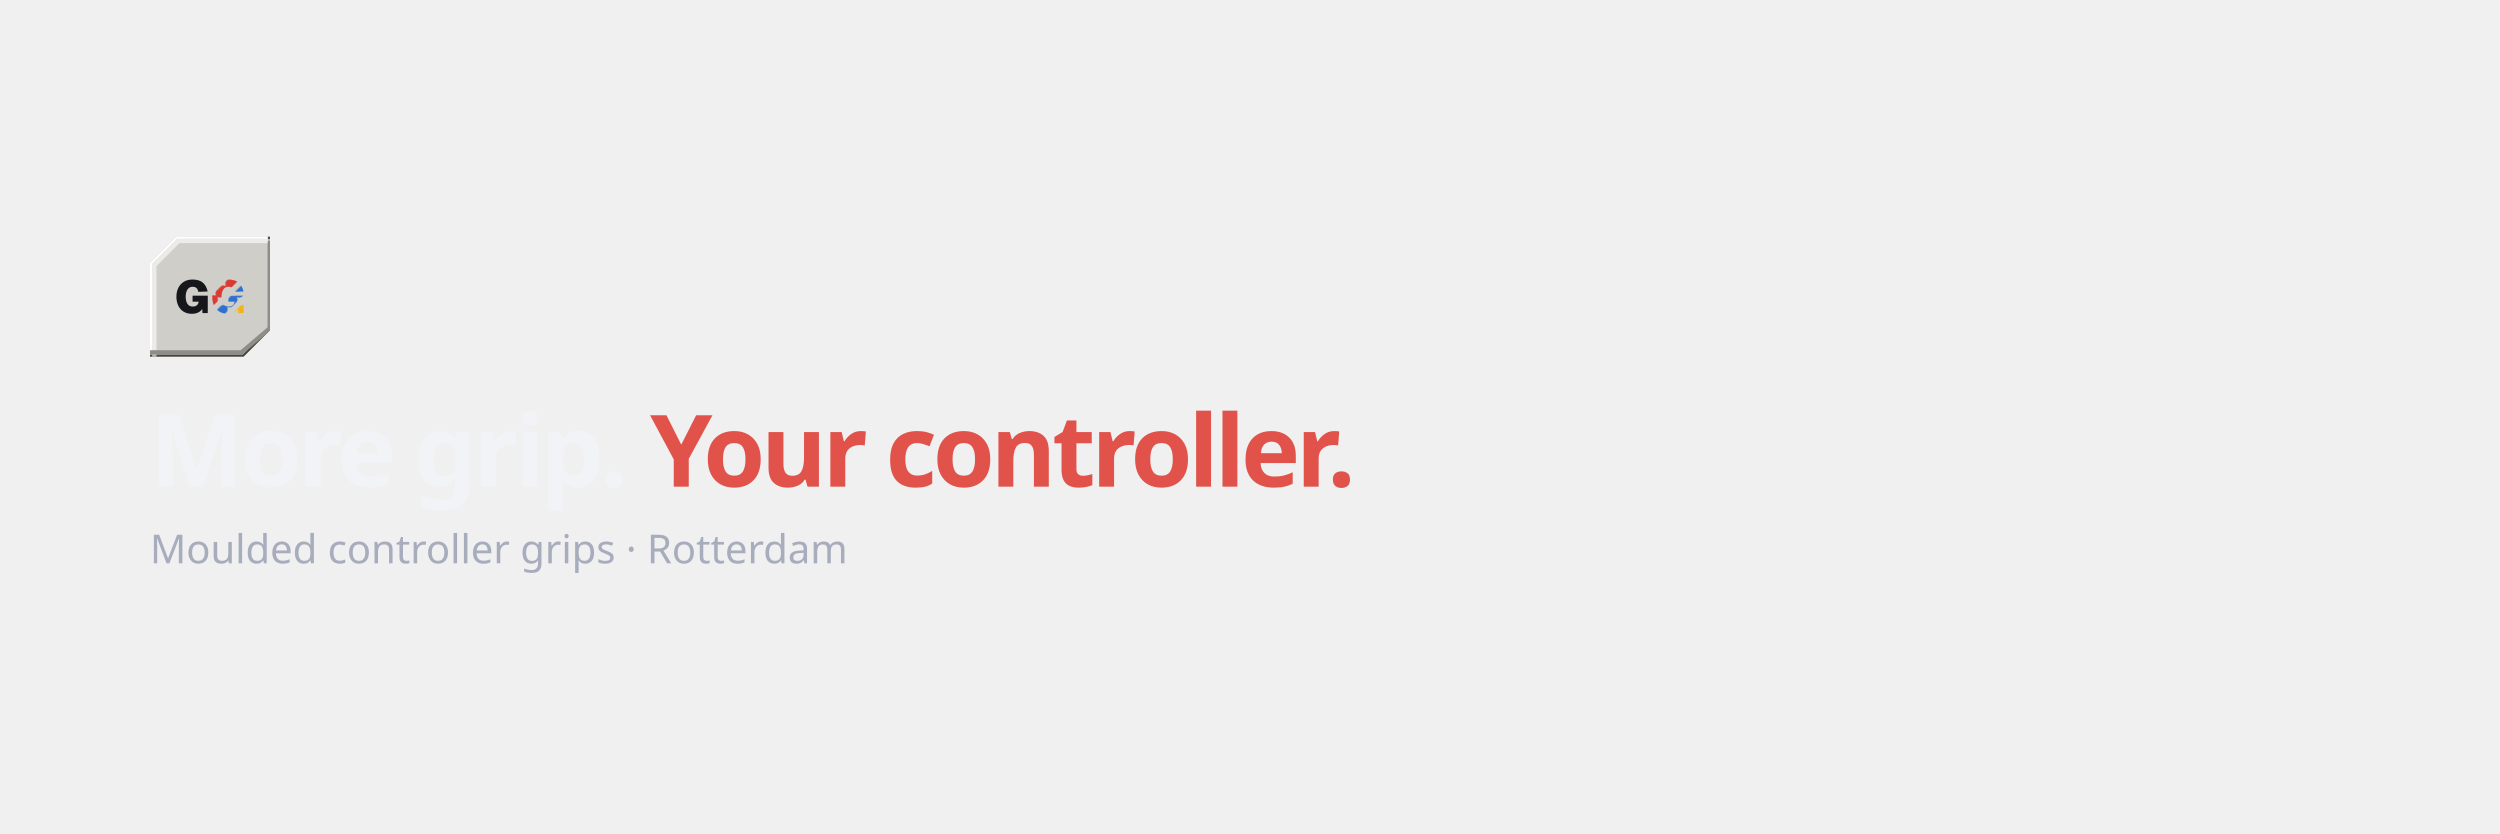
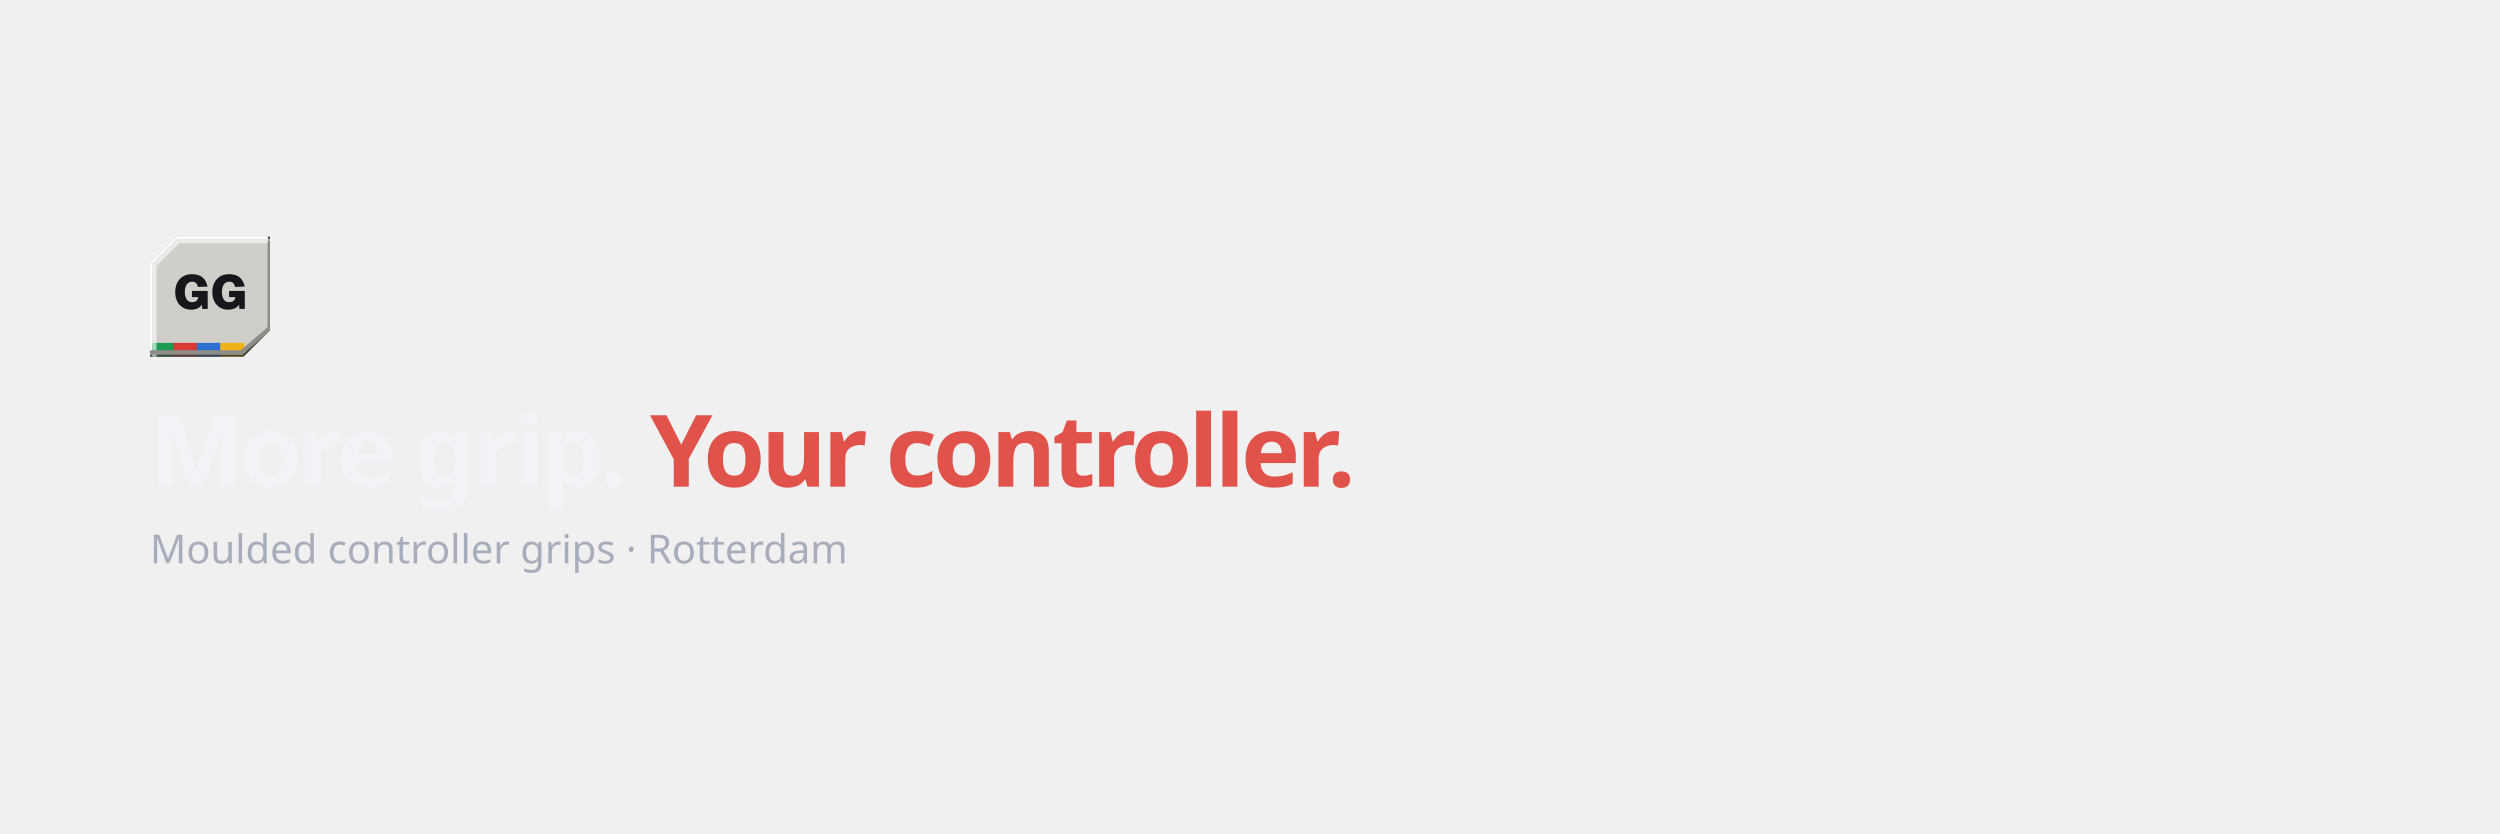
<svg xmlns="http://www.w3.org/2000/svg" viewBox="0 0 1500 500">
  <g transform="translate(90 142)">
    <defs>
-       <pattern id="kf-bnk" width="120" height="30" patternUnits="userSpaceOnUse" patternTransform="rotate(45)">
-         <rect x="0" width="18" height="30" rx="9" fill="#1d9b52" />
-         <rect x="30" width="18" height="30" rx="9" fill="#d83a34" />
-         <rect x="60" width="18" height="30" rx="9" fill="#2f6fd0" />
-         <rect x="90" width="18" height="30" rx="9" fill="#f0b419" />
-       </pattern>
      <clipPath id="kc-bnk">
        <path d="M15.84 0H72V56.16L56.16 72H0V15.84Z" />
      </clipPath>
    </defs>
    <path d="M15.84 0H72V56.16L56.16 72H0V15.84Z" fill="#cfcec9" />
-     <g clip-path="url(#kc-bnk)" fill="none" stroke-width="2.592">
-       <path d="M0 72V15.84L15.84 0H72" stroke="#ffffff" />
-       <path d="M72 0V56.16L56.16 72H0" stroke="#46453f" />
-       <path d="M2.592 72V17.136L17.136 2.592H72" stroke="rgba(255,255,255,0.6)" />
-       <path d="M72 2.592V54.864L54.864 69.408H0" stroke="#8e8d88" />
+     <g clip-path="url(#kc-bnk)">
+       <rect x="0" y="63.72" width="14.54" height="8.28" fill="#1d9b52" />
+       <rect x="14.04" y="63.72" width="14.54" height="8.28" fill="#d83a34" />
+       <rect x="28.08" y="63.72" width="14.54" height="8.28" fill="#2f6fd0" />
+       <rect x="42.12" y="63.72" width="14.54" height="8.28" fill="#f0b419" />
+       <g fill="none" stroke-width="2.592">
+         <path d="M0 72V15.84L15.84 0H72" stroke="#ffffff" />
+         <path d="M72 0V56.16L56.16 72H0" stroke="#46453f" />
+         <path d="M2.592 72V17.136L17.136 2.592H72" stroke="rgba(255,255,255,0.6)" />
+         <path d="M72 2.592V54.864L54.864 69.408H0" stroke="#8e8d88" />
+       </g>
    </g>
-     <g transform="translate(15.84 25.71909) scale(0.2771134)">
+     <g transform="translate(15.12 22.50792) scale(0.2870103)">
      <g transform="translate(-4 72.6)">
        <path d="M37.5 1.6L37.5 1.6Q27.1 1.6 19.6 -3.05Q12.1 -7.7 8.05 -16Q4 -24.3 4 -35.4L4 -35.4Q4 -46.1 8.15 -54.5Q12.3 -62.9 20.1 -67.75Q27.9 -72.6 38.9 -72.6L38.9 -72.6Q53.5 -72.6 61.3 -65.8Q69.1 -59 71.7 -46.7L71.7 -46.7L51.4 -45.9Q50.5 -51.2 47.6 -54.05Q44.7 -56.9 39.1 -56.9L39.1 -56.9Q31.9 -56.9 28 -51Q24.1 -45.1 24.1 -35.4L24.1 -35.4Q24.1 -25.8 27.85 -19.95Q31.6 -14.1 39.5 -14.1L39.5 -14.1Q45 -14.1 48.3 -16.85Q51.6 -19.6 52.3 -24.6L52.3 -24.6L39 -24.6L39 -37.6L71.9 -37.6L71.9 0L60.5 0L59.9 -9.1Q57.1 -4.1 51.15 -1.25Q45.2 1.6 37.5 1.6" fill="#16171b" />
-         <path d="M115.1 1.6L115.1 1.6Q104.7 1.6 97.2 -3.05Q89.7 -7.7 85.65 -16Q81.6 -24.3 81.6 -35.4L81.6 -35.4Q81.6 -46.1 85.75 -54.5Q89.9 -62.9 97.7 -67.75Q105.5 -72.6 116.5 -72.6L116.5 -72.6Q131.1 -72.6 138.9 -65.8Q146.7 -59 149.3 -46.7L149.3 -46.7L129 -45.9Q128.1 -51.2 125.2 -54.05Q122.3 -56.9 116.7 -56.9L116.7 -56.9Q109.5 -56.9 105.6 -51Q101.7 -45.1 101.7 -35.4L101.7 -35.4Q101.7 -25.8 105.45 -19.95Q109.2 -14.1 117.1 -14.1L117.1 -14.1Q122.6 -14.1 125.9 -16.85Q129.2 -19.6 129.9 -24.6L129.9 -24.6L116.6 -24.6L116.6 -37.6L149.5 -37.6L149.5 0L138.1 0L137.5 -9.1Q134.7 -4.1 128.75 -1.25Q122.8 1.6 115.1 1.6" fill="url(#kf-bnk)" />
+         <path d="M115.1 1.6L115.1 1.6Q104.7 1.6 97.2 -3.05Q89.7 -7.7 85.65 -16Q81.6 -24.3 81.6 -35.4L81.6 -35.4Q81.6 -46.1 85.75 -54.5Q89.9 -62.9 97.7 -67.75Q105.5 -72.6 116.5 -72.6L116.5 -72.6Q131.1 -72.6 138.9 -65.8Q146.7 -59 149.3 -46.7L149.3 -46.7L129 -45.9Q128.1 -51.2 125.2 -54.05Q122.3 -56.9 116.7 -56.9L116.7 -56.9Q109.5 -56.9 105.6 -51Q101.7 -45.1 101.7 -35.4L101.7 -35.4Q101.7 -25.8 105.45 -19.95Q109.2 -14.1 117.1 -14.1L117.1 -14.1Q122.6 -14.1 125.9 -16.85Q129.2 -19.6 129.9 -24.6L129.9 -24.6L116.6 -24.6L116.6 -37.6L149.5 -37.6L149.5 0L138.1 0L137.5 -9.1Q134.7 -4.1 128.75 -1.25Q122.8 1.6 115.1 1.6" fill="#16171b" />
      </g>
    </g>
  </g>
  <text x="90" y="292" font-family="sans-serif" font-size="60" font-weight="800" letter-spacing="-2.5" fill="#f2f3f7">More grip. <tspan fill="#e0524a">Your controller.</tspan>
  </text>
  <text x="90" y="338" font-family="sans-serif" font-size="24" fill="#a7adbd">Moulded controller grips · Rotterdam</text>
</svg>
